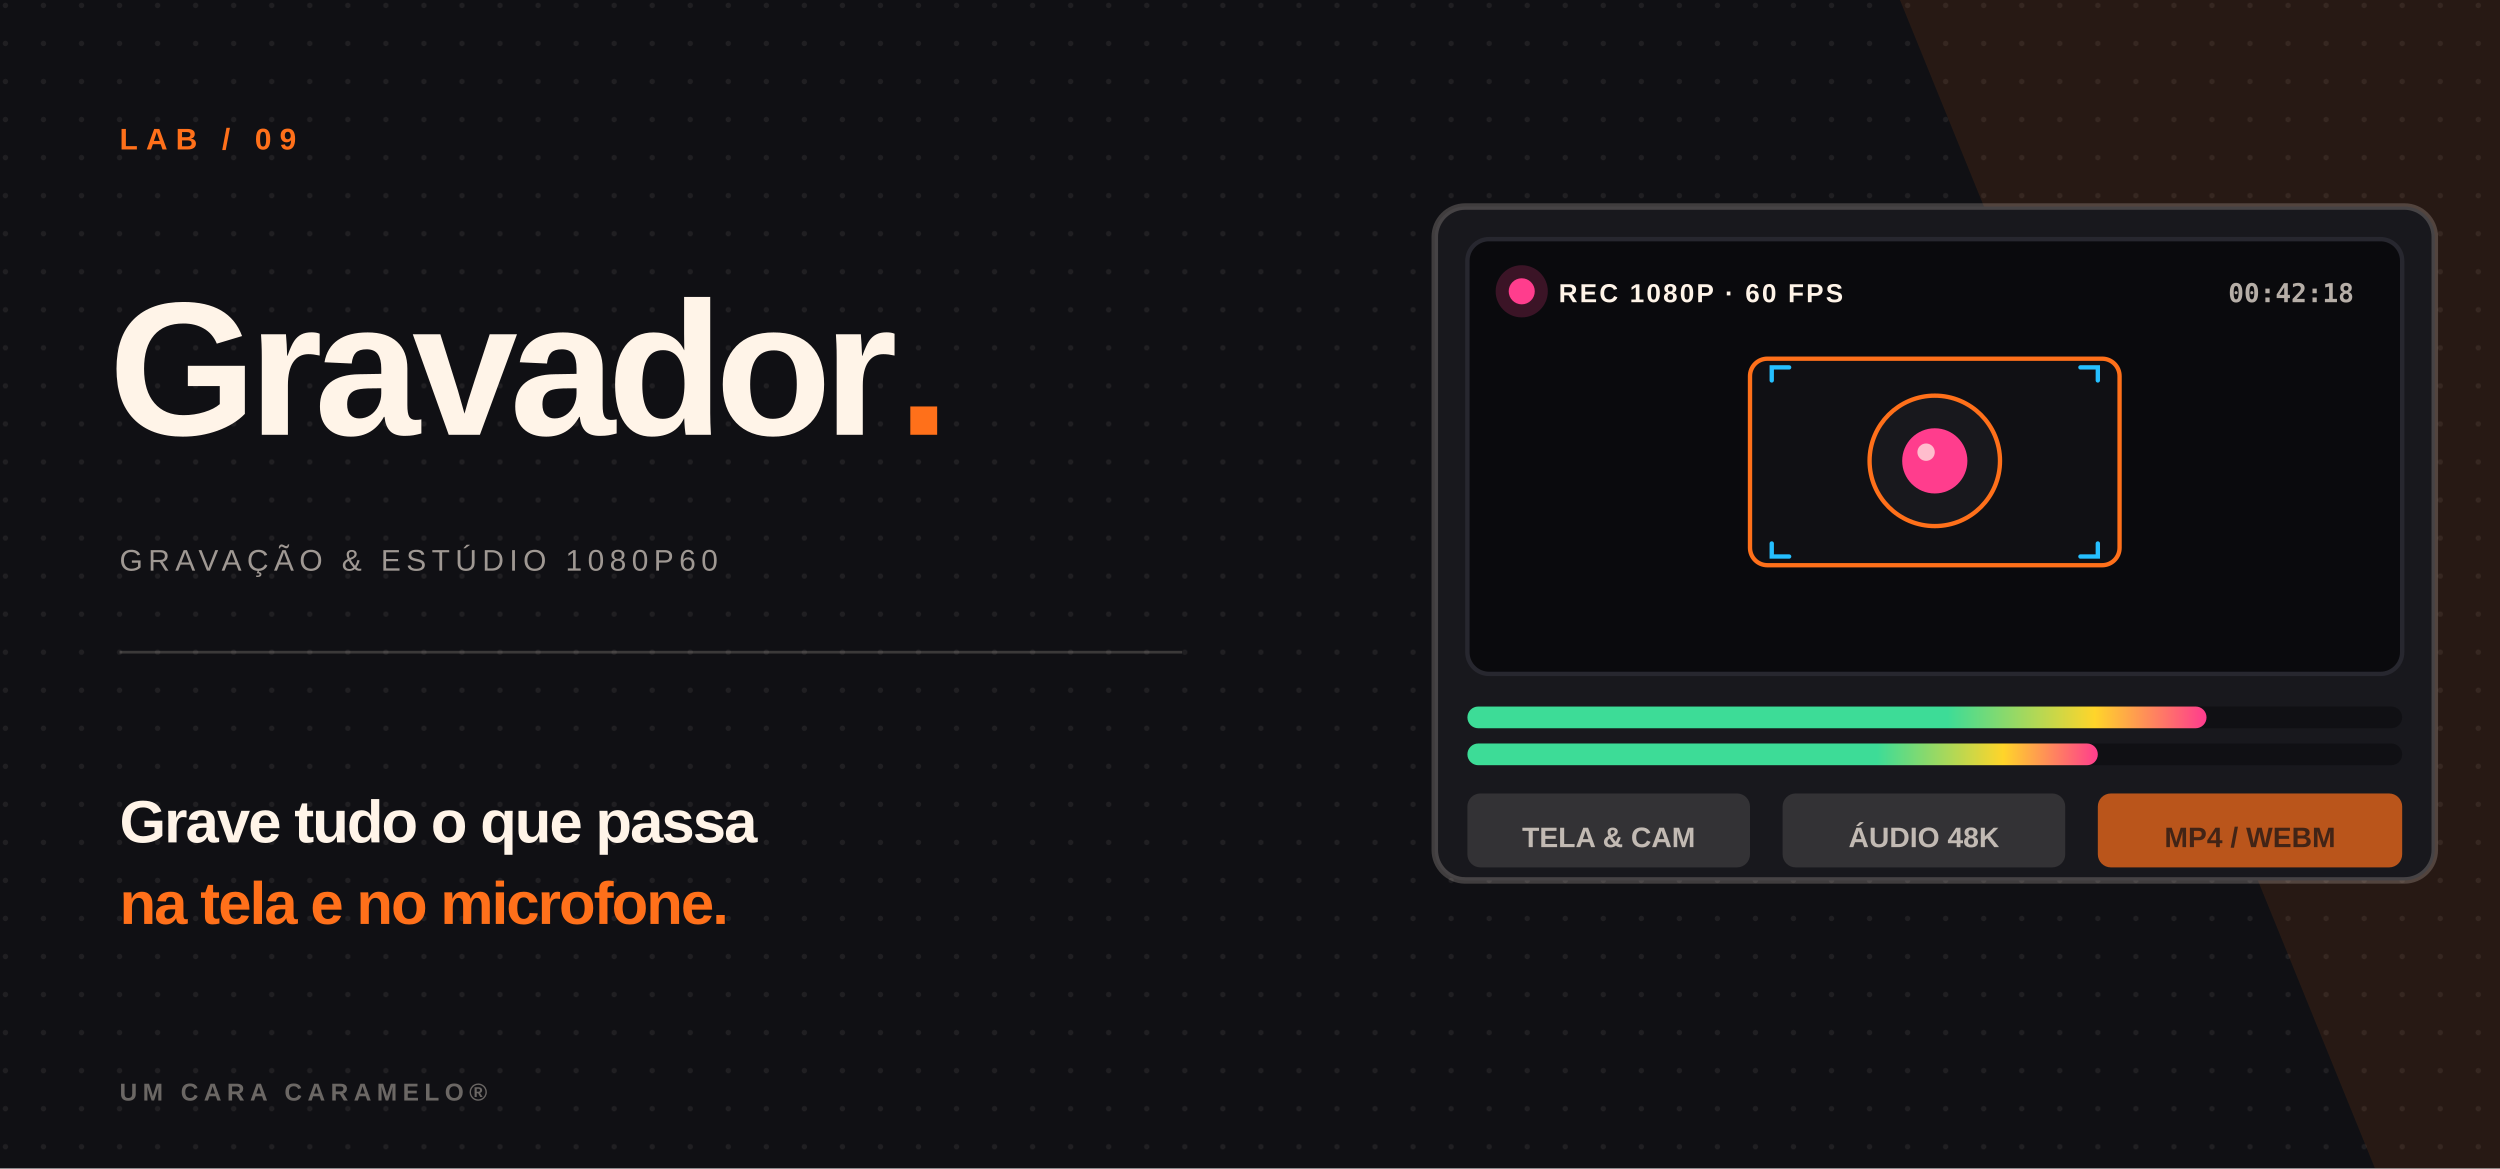
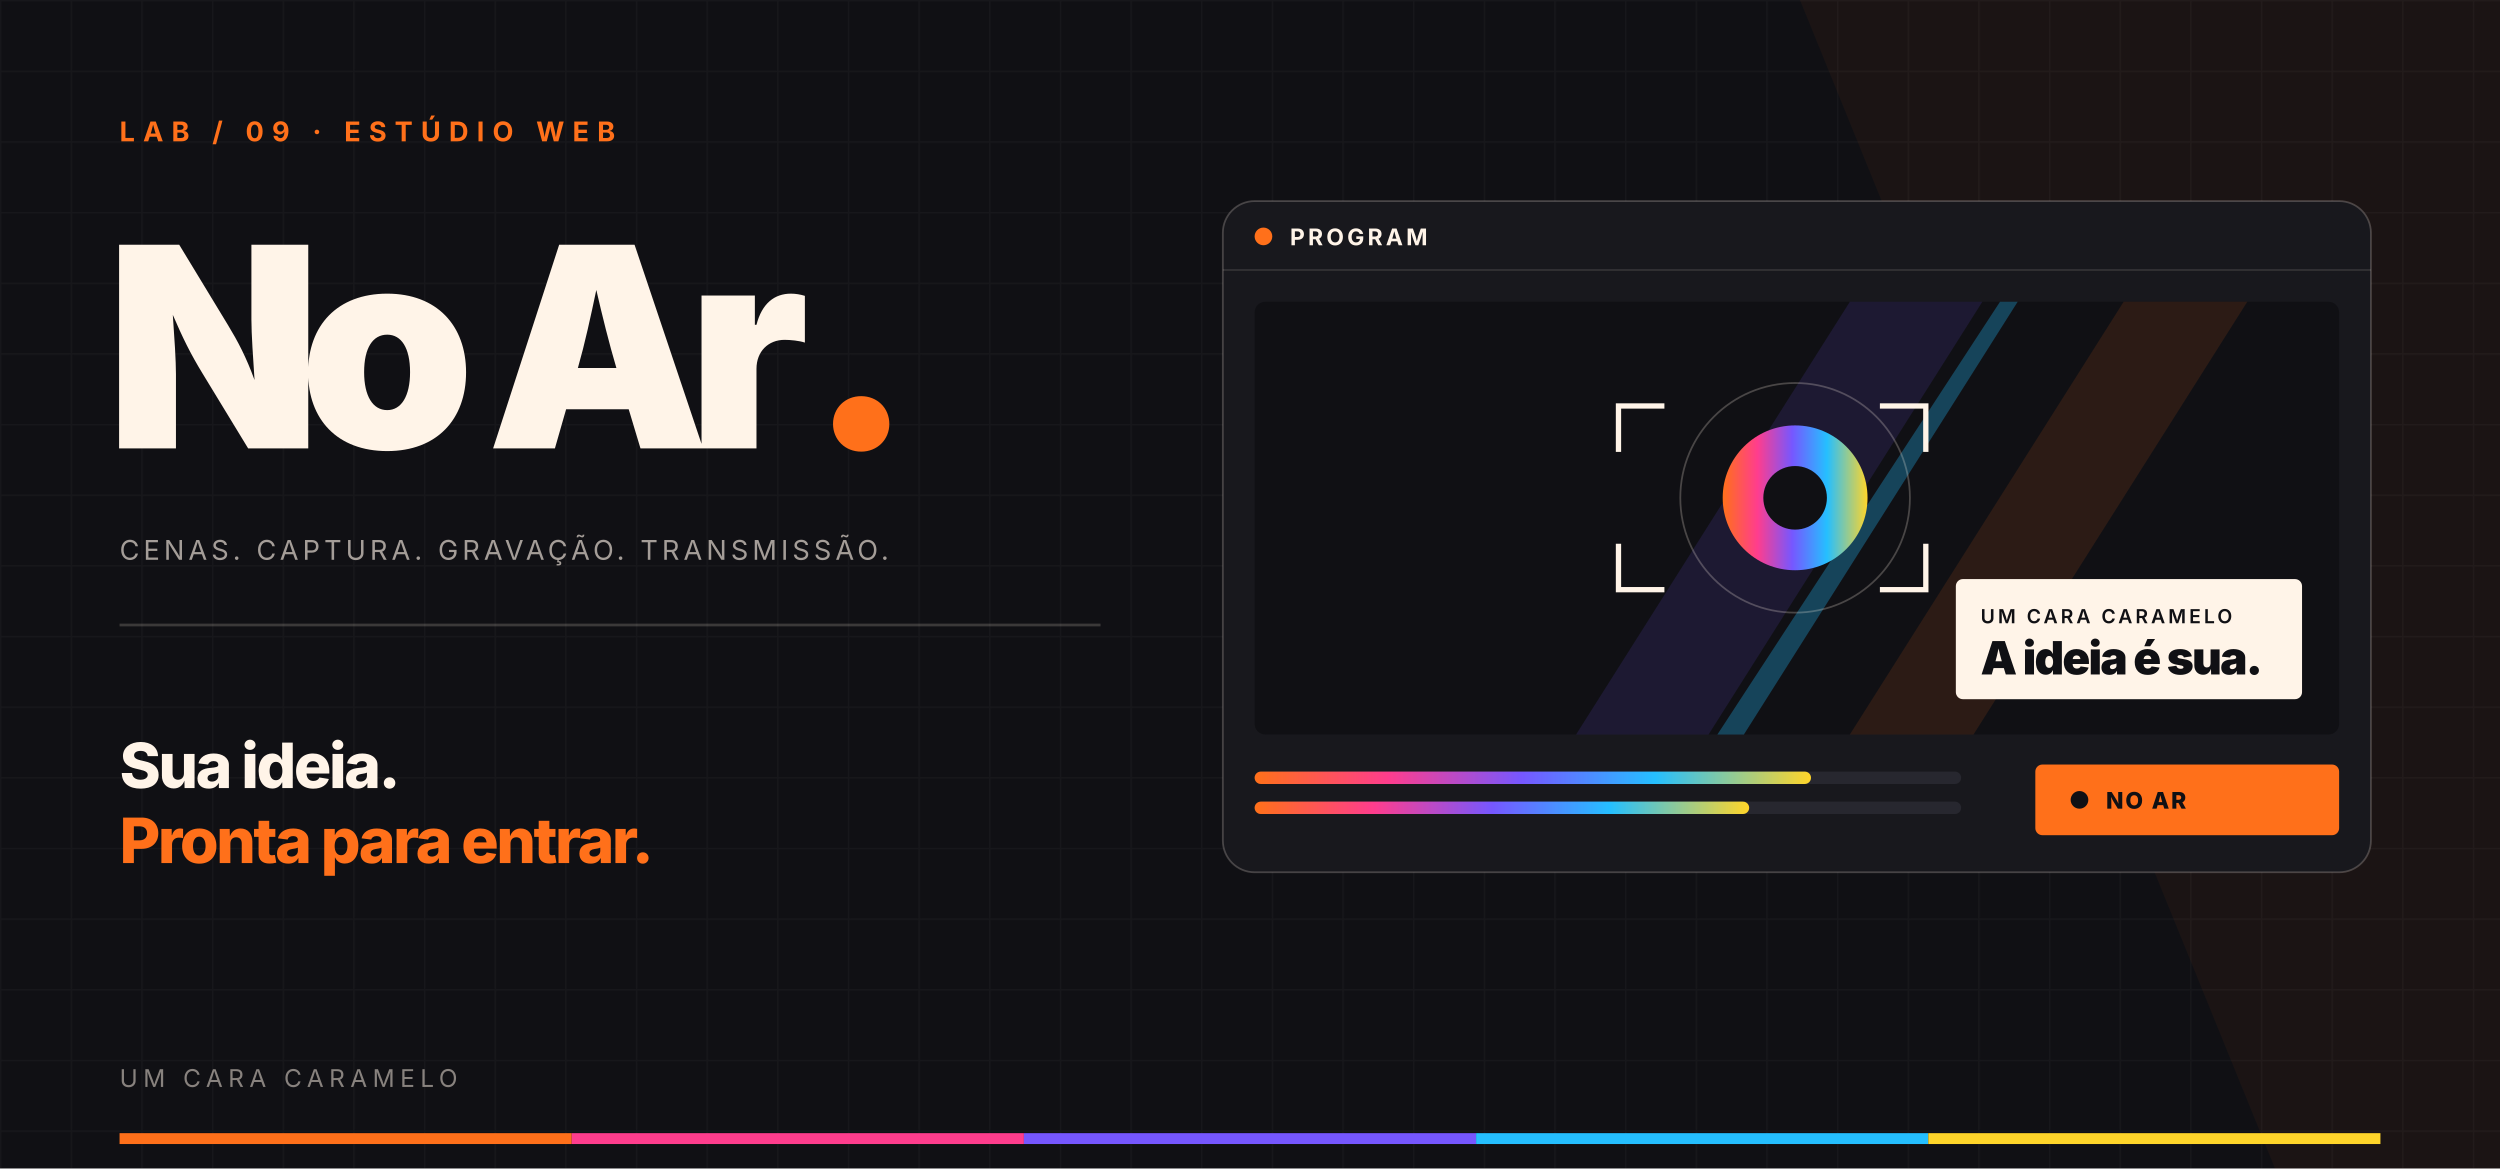
<svg xmlns="http://www.w3.org/2000/svg" width="920" height="430" viewBox="0 0 920 430" role="img" aria-labelledby="title desc">
  <defs>
-     <pattern id="dots" width="14" height="14" patternUnits="userSpaceOnUse">
-       <circle cx="2" cy="2" r="1" fill="#FFF4E8" opacity=".07" />
+     <linearGradient id="spectrum" x1="0" y1="0" x2="1" y2="0">
+       <stop stop-color="#FF701A" />
+       <stop offset=".24" stop-color="#FF3D8D" />
+       <stop offset=".48" stop-color="#7657FF" />
+       <stop offset=".72" stop-color="#25BFFF" />
+       <stop offset="1" stop-color="#FFD52A" />
+     </linearGradient>
+     <pattern id="grid" width="26" height="26" patternUnits="userSpaceOnUse">
+       <path d="M26 0H0V26" fill="none" stroke="#FFF4E8" stroke-opacity=".035" />
    </pattern>
-     <linearGradient id="meter-grad" x1="0" y1="0" x2="1" y2="0">
-       <stop offset="0%" stop-color="#3DDC97" />
-       <stop offset="65%" stop-color="#3DDC97" />
-       <stop offset="85%" stop-color="#FFD52A" />
-       <stop offset="100%" stop-color="#FF3D8D" />
-     </linearGradient>
  </defs>
  <rect width="920" height="430" fill="#101014" />
-   <rect width="920" height="430" fill="url(#dots)" />
-   <path d="M699.2 0H920V430H874Z" fill="#FF701A" fill-opacity=".1" />
-   <path d="M44 240H435" stroke="#FFF4E8" stroke-opacity=".18" />
-   <g font-family="Arial,Helvetica,sans-serif">
-     <text x="44" y="55" fill="#FF701A" font-size="11" font-weight="700" letter-spacing="3">LAB / 09</text>
-     <text x="40" y="160" fill="#FFF4E8" font-size="70" font-weight="900" letter-spacing="-3">Gravador<tspan fill="#FF701A">.</tspan>
+   <rect width="920" height="430" fill="url(#grid)" />
+   <path d="M662.4 0H920V430H837.2Z" fill="#FF701A" fill-opacity=".05" />
+   <g font-family="Inter,Arial,sans-serif">
+     <text x="44" y="52" font-size="10" font-weight="700" fill="#FF701A" letter-spacing="3">LAB / 09 · ESTÚDIO WEB</text>
+     <text x="39" y="165" font-family="Montserrat,Inter,Arial,sans-serif" font-size="103" font-weight="900" letter-spacing="-8" fill="#FFF4E8">No Ar<tspan fill="#FF701A">.</tspan>
    </text>
-     <text x="44" y="210" fill="#FFF4E8" fill-opacity=".6" font-size="11" letter-spacing="2">GRAVAÇÃO &amp; ESTÚDIO 1080P60</text>
-     <g transform="translate(500 48) scale(0.8)">
-       <rect x="35" y="35" width="460" height="310" rx="14" fill="#18181D" stroke="#FFF4E8" stroke-opacity=".2" stroke-width="3" />
-       <rect x="50" y="50" width="430" height="200" rx="10" fill="#0A0A0D" stroke="#27272F" stroke-width="2" />
-       <circle cx="75" cy="74" r="6" fill="#FF3D8D" />
-       <circle cx="75" cy="74" r="12" fill="#FF3D8D" fill-opacity=".2" />
-       <text x="92" y="79" fill="#FFF4E8" font-size="12" font-weight="800" letter-spacing="1">REC 1080P · 60 FPS</text>
-       <text x="400" y="79" fill="#FFF4E8" fill-opacity=".7" font-family="monospace" font-size="12" font-weight="700">00:42:18</text>
-       <rect x="180" y="105" width="170" height="95" rx="8" fill="#101014" stroke="#FF701A" stroke-width="2" />
-       <circle cx="265" cy="152" r="30" fill="#18181D" stroke="#FF701A" stroke-width="2" />
-       <circle cx="265" cy="152" r="15" fill="#FF3D8D" />
-       <circle cx="261" cy="148" r="4" fill="#FFF4E8" opacity=".7" />
-       <path d="M190 115v-6h8M340 115v-6h-8M190 190v6h8M340 190v6h-8" stroke="#25BFFF" stroke-width="2" fill="none" stroke-linecap="round" />
-       <rect x="50" y="265" width="430" height="10" rx="5" fill="#101014" />
-       <rect x="50" y="265" width="340" height="10" rx="5" fill="url(#meter-grad)" />
-       <rect x="50" y="282" width="430" height="10" rx="5" fill="#101014" />
-       <rect x="50" y="282" width="290" height="10" rx="5" fill="url(#meter-grad)" />
-       <g fill="#FFF4E8" fill-opacity=".7" font-size="13" font-weight="700">
-         <rect x="50" y="305" width="130" height="34" rx="6" fill="#FFF4E8" fill-opacity=".12" />
-         <text x="115" y="326" text-anchor="middle" dominant-baseline="middle">TELA &amp; CAM</text>
-         <rect x="195" y="305" width="130" height="34" rx="6" fill="#FFF4E8" fill-opacity=".12" />
-         <text x="260" y="326" text-anchor="middle" dominant-baseline="middle">ÁUDIO 48K</text>
-         <rect x="340" y="305" width="140" height="34" rx="6" fill="#FF701A" />
-         <text x="410" y="326" fill="#101014" font-weight="900" text-anchor="middle" dominant-baseline="middle">MP4 / WEBM</text>
-       </g>
+     <text x="44" y="206" fill="#FFF4E8" fill-opacity=".62" font-size="10" letter-spacing="1.5">CENAS. CAPTURA. GRAVAÇÃO. TRANSMISSÃO.</text>
+     <path d="M44 230H405" stroke="#FFF4E8" stroke-opacity=".18" />
+     <g transform="translate(450 74) scale(.65)">
+       <rect x="0" y="0" width="650" height="380" rx="18" fill="#18181D" stroke="#FFF4E8" stroke-opacity=".22" />
+       <path d="M0 39H650" stroke="#FFF4E8" stroke-opacity=".12" />
+       <circle cx="23" cy="20" r="5" fill="#FF701A" />
+       <text x="38" y="25" fill="#FFF4E8" font-family="Inter,Arial,sans-serif" font-size="13" font-weight="700" letter-spacing="1.8">PROGRAM</text>
+       <rect x="18" y="57" width="614" height="245" rx="6" fill="#101014" />
+       <path d="M200 302L355 57H430L275 302Z" fill="#7657FF" fill-opacity=".13" />
+       <path d="M280 302L440 57H450L295 302Z" fill="#25BFFF" fill-opacity=".3" />
+       <path d="M355 302L510 57H580L425 302Z" fill="#FF701A" fill-opacity=".12" />
+       <circle cx="324" cy="168" r="65" fill="none" stroke="#FFF4E8" stroke-opacity=".24" />
+       <circle cx="324" cy="168" r="41" fill="url(#spectrum)" />
+       <circle cx="324" cy="168" r="18" fill="#101014" />
+       <path d="M224 142V116H250M398 142V116H372M224 194V220H250M398 194V220H372" fill="none" stroke="#FFF4E8" stroke-width="3" />
+       <rect x="415" y="214" width="196" height="68" rx="4" fill="#FFF4E8" />
+       <text x="429" y="239" fill="#101014" font-family="Inter,Arial,sans-serif" font-size="11" font-weight="600" letter-spacing="1.7">UM CARA CARAMELO</text>
+       <text x="429" y="268" fill="#101014" font-family="Montserrat,Inter,Arial,sans-serif" font-size="26" font-weight="900" letter-spacing="-1">A ideia é sua.</text>
+       <rect x="18" y="323" width="400" height="7" rx="3.5" fill="#27272F" />
+       <rect x="18" y="323" width="315" height="7" rx="3.5" fill="url(#spectrum)" />
+       <rect x="18" y="340" width="400" height="7" rx="3.5" fill="#27272F" />
+       <rect x="18" y="340" width="280" height="7" rx="3.5" fill="url(#spectrum)" />
+       <rect x="460" y="319" width="172" height="40" rx="4" fill="#FF701A" />
+       <circle cx="485" cy="339" r="5" fill="#101014" />
+       <text x="500" y="344" fill="#101014" font-family="Inter,Arial,sans-serif" font-size="13" font-weight="800" letter-spacing="1">NO AR</text>
    </g>
-     <text x="44" y="310" fill="#FFF4E8" font-size="22" font-weight="800" letter-spacing="-.7">Grave tudo o que passa</text>
-     <text x="44" y="340" fill="#FF701A" font-size="22" font-weight="800" letter-spacing="-.7">na tela e no microfone.</text>
-     <text x="44" y="405" fill="#FFF4E8" fill-opacity=".38" font-size="9" font-weight="700" letter-spacing="2">UM CARA CARAMELO®</text>
+     <text x="44" y="290" fill="#FFF4E8" font-family="Montserrat,Inter,Arial,sans-serif" font-size="23" font-weight="800" letter-spacing="-.9">Sua ideia.</text>
+     <text x="44" y="317.6" fill="#FF701A" font-family="Montserrat,Inter,Arial,sans-serif" font-size="23" font-weight="800" letter-spacing="-.9">Pronta para entrar.</text>
+     <text x="44" y="400" fill="#FFF4E8" fill-opacity=".5" font-size="9" letter-spacing="2">UM CARA CARAMELO</text>
+   </g>
+   <g transform="translate(44 417) scale(8.32 1)">
+     <path d="M0 0H20V4H0Z" fill="#FF701A" />
+     <path d="M20 0H40V4H20Z" fill="#FF3D8D" />
+     <path d="M40 0H60V4H40Z" fill="#7657FF" />
+     <path d="M60 0H80V4H60Z" fill="#25BFFF" />
+     <path d="M80 0H100V4H80Z" fill="#FFD52A" />
  </g>
</svg>
